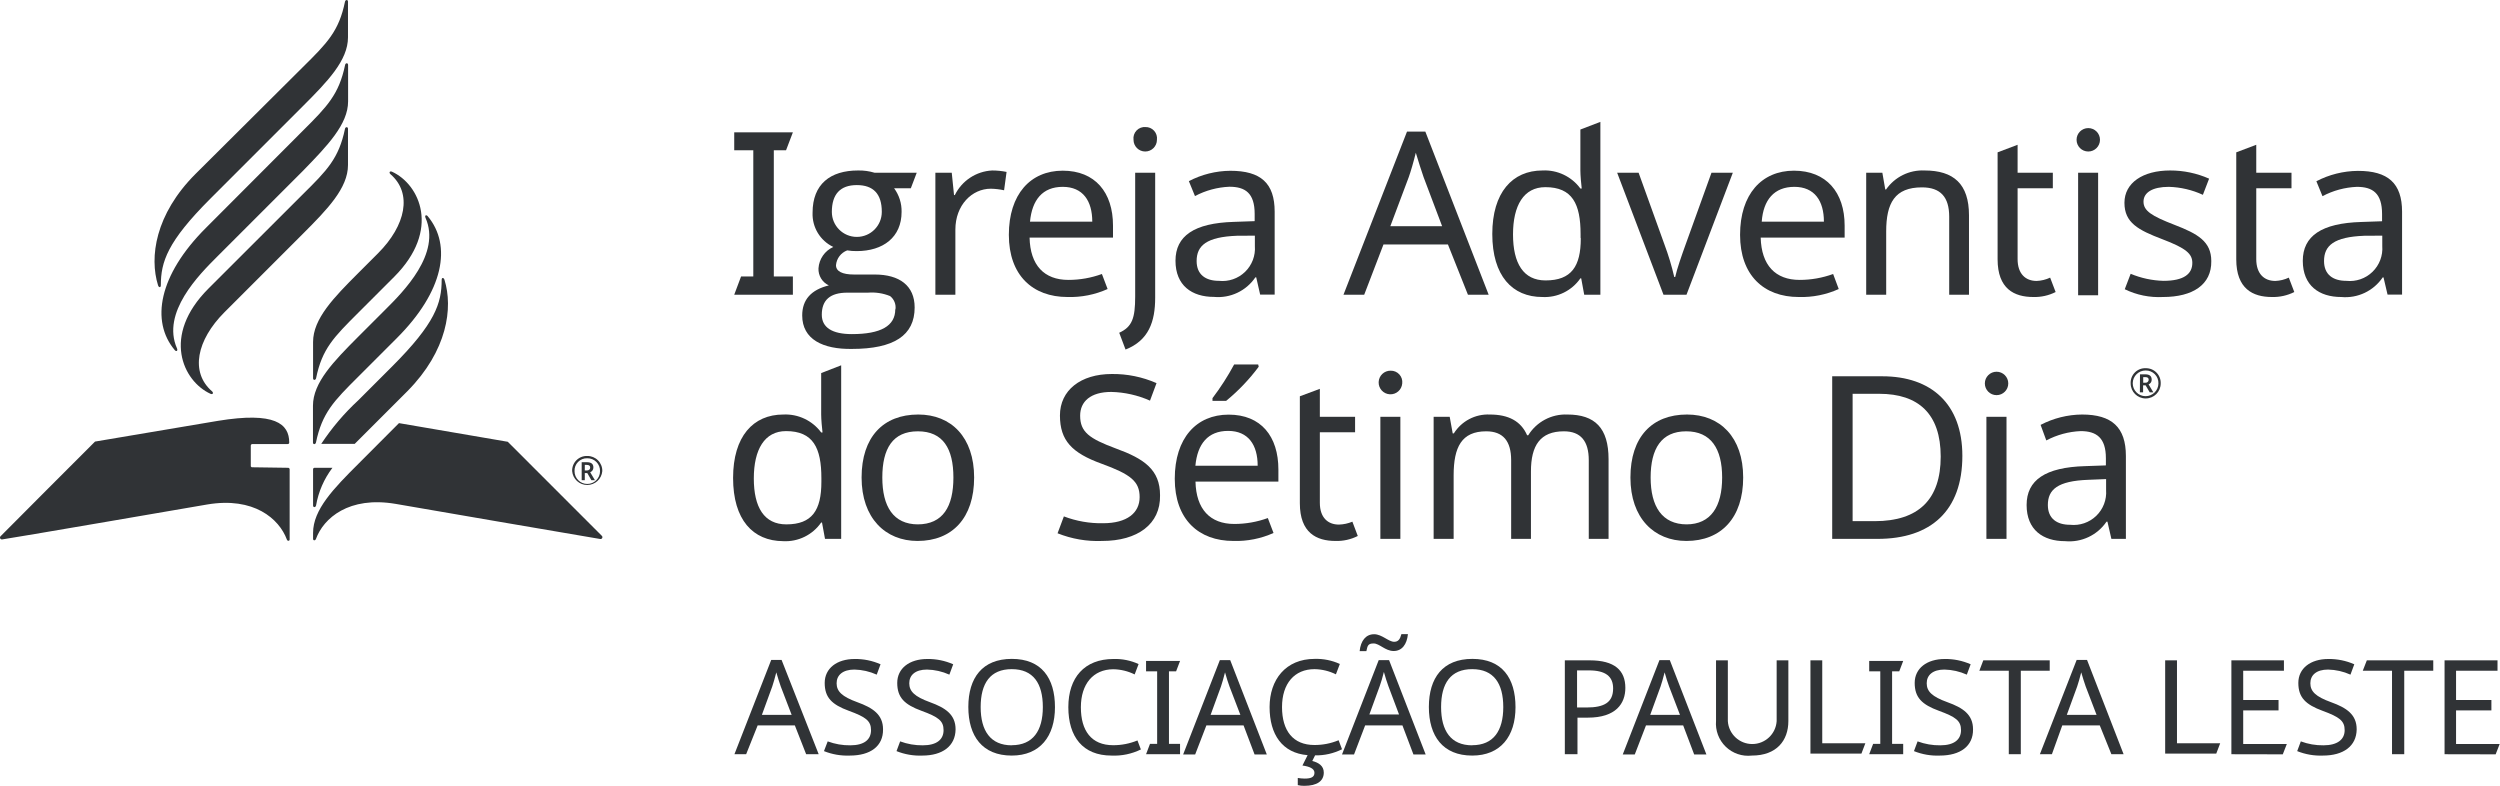
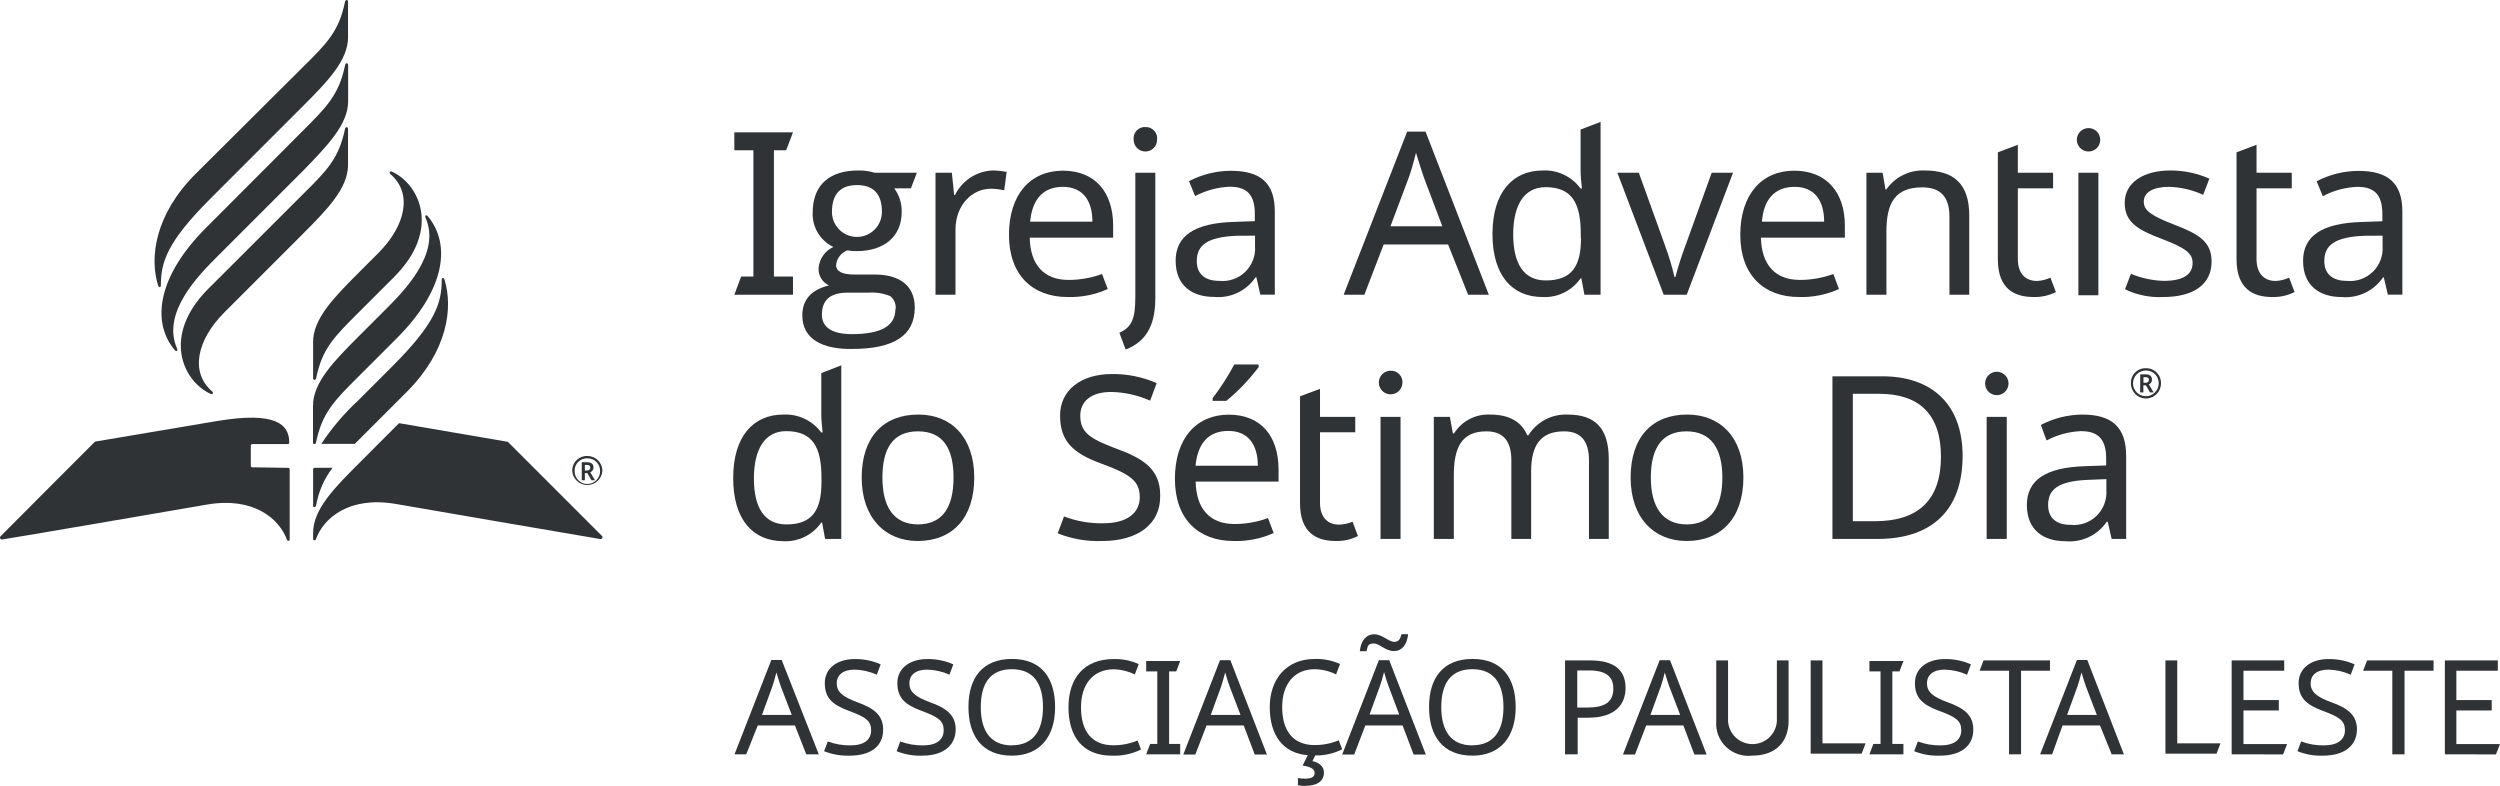
- <svg xmlns="http://www.w3.org/2000/svg" viewBox="0 0 241.24 75.83">
-   <defs>
-     <style>.cls-1{fill:#303336;}.cls-2{fill:#303336;}</style>
-   </defs>
-   <g id="PT">
-     <path class="cls-1" d="M70.85,28.44l.66-1.76h1.18V14.5H70.85V12.77h5.66l-.66,1.73H74.67V26.68h1.84v1.76Z" transform="translate(0 0)" />
-     <path class="cls-1" d="M77.41,30.44c0-1.52.86-2.48,2.57-2.9a1.73,1.73,0,0,1-1-1.65,2.44,2.44,0,0,1,1.43-2.06,3.51,3.51,0,0,1-2-3.31c0-2.75,1.71-4.07,4.39-4.07a5.16,5.16,0,0,1,1.6.22h4.06l-.57,1.5H86.28A3.71,3.71,0,0,1,87,20.45c0,2.44-1.78,3.78-4.33,3.78a5.2,5.2,0,0,1-.92-.07,1.68,1.68,0,0,0-1.08,1.43c0,.59.6.9,1.74.9h2c2.38,0,3.85,1.07,3.85,3.18,0,2.7-2,4-6.06,4C79.43,33.71,77.41,32.76,77.41,30.44Zm9-.59a1.39,1.39,0,0,0-.52-1.28,4.67,4.67,0,0,0-2.13-.33h-2c-1.65,0-2.46.71-2.46,2.13,0,1.23,1,1.87,2.9,1.87C85,32.24,86.39,31.45,86.39,29.85Zm-1.32-9.42c0-1.71-.81-2.57-2.41-2.57s-2.41.88-2.41,2.59a2.41,2.41,0,1,0,4.82,0Z" transform="translate(0 0)" />
-     <path class="cls-1" d="M97.13,16.59l-.24,1.77a6.78,6.78,0,0,0-1.28-.15c-1.82,0-3.42,1.58-3.42,3.95v6.28H90.26V16.67h1.58l.22,2.15h.08a4.25,4.25,0,0,1,3.6-2.37A7,7,0,0,1,97.13,16.59Z" transform="translate(0 0)" />
-     <path class="cls-1" d="M107.4,21.77v1.16H99.35c.06,2.66,1.4,4.08,3.75,4.08a9.47,9.47,0,0,0,3.23-.57l.55,1.45a8.8,8.8,0,0,1-3.87.77c-3.36,0-5.66-2.09-5.66-6s2.08-6.19,5.2-6.19S107.4,18.56,107.4,21.77Zm-8-.38h6c0-2-.9-3.36-2.85-3.36S99.59,19.29,99.39,21.39Z" transform="translate(0 0)" />
-     <path class="cls-1" d="M108,32.11c1.25-.57,1.54-1.41,1.54-3.49V16.67h1.93V28.73c0,2.3-.62,4.12-2.86,5Zm2.52-19.85a1.09,1.09,0,0,1,1.12,1.23,1.13,1.13,0,1,1-2.26,0A1.09,1.09,0,0,1,110.56,12.26Z" transform="translate(0 0)" />
-     <path class="cls-1" d="M123,20.43v8h-1.4l-.38-1.67h-.08a4.34,4.34,0,0,1-4,1.89c-2.13,0-3.71-1.1-3.71-3.49s1.8-3.64,5.64-3.75l2-.07v-.7c0-2-.9-2.62-2.44-2.62a7.79,7.79,0,0,0-3.32.9l-.59-1.44a8.79,8.79,0,0,1,4-1C121.67,16.48,123,17.68,123,20.43Zm-3.64,2.32c-2.94.11-3.89.95-3.89,2.44,0,1.32.88,1.91,2.15,1.91a3.14,3.14,0,0,0,3.47-3.36v-1Z" transform="translate(0 0)" />
-     <path class="cls-1" d="M139.72,23.59H133.5l-1.86,4.85h-2l6.13-15.74h1.77l6.11,15.74h-2Zm-2.35-6.5c-.13-.35-.59-1.8-.75-2.35-.22.9-.5,1.85-.68,2.35l-1.78,4.74h5Z" transform="translate(0 0)" />
-     <path class="cls-1" d="M144,22.58c0-4,1.93-6.13,4.85-6.13a4.27,4.27,0,0,1,3.65,1.74h.13c-.05-.38-.13-1.3-.13-1.74V12.5l1.93-.74V28.44h-1.56l-.29-1.58h-.08a4.19,4.19,0,0,1-3.67,1.8C145.93,28.66,144,26.62,144,22.58Zm8.52.37V22.6c0-2.92-.79-4.54-3.4-4.54-2.09,0-3.12,1.77-3.12,4.56s1,4.44,3.14,4.44C151.64,27.06,152.54,25.7,152.54,23Z" transform="translate(0 0)" />
-     <path class="cls-1" d="M156.05,16.67h2.07l2.5,6.94a24.94,24.94,0,0,1,.94,3.12h.09c.15-.73.66-2.18,1-3.12l2.5-6.94h2.06l-4.47,11.77h-2.22Z" transform="translate(0 0)" />
-     <path class="cls-1" d="M178,21.77v1.16H169.9c.07,2.66,1.41,4.08,3.76,4.08a9.47,9.47,0,0,0,3.23-.57l.54,1.45a8.72,8.72,0,0,1-3.86.77c-3.36,0-5.66-2.09-5.66-6s2.08-6.19,5.2-6.19S178,18.56,178,21.77Zm-8-.38h6c0-2-.9-3.36-2.85-3.36S170.15,19.29,170,21.39Z" transform="translate(0 0)" />
-     <path class="cls-1" d="M190,20.78v7.66h-1.91V20.91c0-1.89-.83-2.83-2.63-2.83-2.62,0-3.45,1.51-3.45,4.26v6.1h-1.93V16.67h1.56l.28,1.61H182a4.28,4.28,0,0,1,3.71-1.83C188.52,16.45,190,17.75,190,20.78Z" transform="translate(0 0)" />
-     <path class="cls-1" d="M197.83,26.79l.53,1.39a4.5,4.5,0,0,1-2.15.48c-1.85,0-3.45-.79-3.45-3.64V14.7l1.93-.73v2.7h3.4v1.5h-3.4V25c0,1.43.77,2.11,1.84,2.11A3.37,3.37,0,0,0,197.83,26.79Z" transform="translate(0 0)" />
-     <path class="cls-1" d="M202.64,13.49a1.13,1.13,0,1,1-2.26,0,1.13,1.13,0,1,1,2.26,0Zm-.18,15h-1.93V16.67h1.93Z" transform="translate(0 0)" />
-     <path class="cls-1" d="M208.72,28.66a7.51,7.51,0,0,1-3.69-.75l.57-1.49a8.83,8.83,0,0,0,3.16.68c2,0,2.79-.68,2.79-1.73,0-.88-.59-1.41-2.9-2.29S205,21.5,205,19.57s1.78-3.12,4.41-3.12a9.24,9.24,0,0,1,3.76.79l-.6,1.56a8.39,8.39,0,0,0-3.29-.77c-1.58,0-2.44.55-2.44,1.43s.77,1.38,3,2.24,3.54,1.6,3.54,3.49C213.42,27.47,211.59,28.66,208.72,28.66Z" transform="translate(0 0)" />
-     <path class="cls-1" d="M220.86,26.79l.53,1.39a4.54,4.54,0,0,1-2.16.48c-1.84,0-3.44-.79-3.44-3.64V14.7l1.93-.73v2.7h3.4v1.5h-3.4V25c0,1.43.77,2.11,1.84,2.11A3.37,3.37,0,0,0,220.86,26.79Z" transform="translate(0 0)" />
-     <path class="cls-1" d="M231.79,20.43v8h-1.4L230,26.77h-.08a4.35,4.35,0,0,1-4,1.89c-2.13,0-3.71-1.1-3.71-3.49s1.8-3.64,5.65-3.75l2-.07v-.7c0-2-.9-2.62-2.43-2.62a7.79,7.79,0,0,0-3.32.9l-.59-1.44a8.79,8.79,0,0,1,4-1C230.43,16.48,231.79,17.68,231.79,20.43Zm-3.64,2.32c-2.94.11-3.89.95-3.89,2.44,0,1.32.88,1.91,2.15,1.91a3.14,3.14,0,0,0,3.47-3.36v-1Z" transform="translate(0 0)" />
-     <path class="cls-1" d="M70.74,46.12c0-4,1.93-6.12,4.85-6.12a4.29,4.29,0,0,1,3.65,1.73h.13c-.05-.37-.13-1.29-.13-1.73v-4l1.93-.75V52H79.61l-.29-1.58h-.08a4.19,4.19,0,0,1-3.67,1.8C72.65,52.2,70.74,50.16,70.74,46.12Zm8.52.38v-.36c0-2.92-.79-4.54-3.41-4.54-2.08,0-3.11,1.78-3.11,4.57s1,4.43,3.14,4.43C78.36,50.6,79.26,49.24,79.26,46.5Z" transform="translate(0 0)" />
-     <path class="cls-1" d="M88.54,52.2c-3.11,0-5.4-2.21-5.4-6.12S85.23,40,88.61,40C91.79,40,94,42.19,94,46.08S91.9,52.2,88.54,52.2Zm0-1.6C91,50.6,92,48.87,92,46.08S91,41.62,88.57,41.62s-3.43,1.67-3.43,4.46S86.2,50.6,88.59,50.6Z" transform="translate(0 0)" />
-     <path class="cls-1" d="M106.35,52.2a10.45,10.45,0,0,1-4.3-.74l.61-1.63a10.08,10.08,0,0,0,3.78.66c2.32,0,3.53-1,3.53-2.52s-.86-2.2-3.69-3.23-4-2.22-4-4.65,2-4,5-4a10.43,10.43,0,0,1,4.32.88l-.63,1.69a9.73,9.73,0,0,0-3.74-.84c-2,0-3,.93-3,2.29,0,1.58.88,2.21,3.43,3.16,2.76,1,4.28,2.06,4.28,4.52C112,50.58,109.77,52.2,106.35,52.2Z" transform="translate(0 0)" />
-     <path class="cls-1" d="M123.36,45.31v1.16h-8c.06,2.66,1.4,4.09,3.75,4.09a9.47,9.47,0,0,0,3.23-.57l.55,1.44a8.8,8.8,0,0,1-3.87.77c-3.36,0-5.66-2.08-5.66-6s2.08-6.19,5.2-6.19S123.36,42.1,123.36,45.31Zm-8-.37h6c0-2-.9-3.36-2.85-3.36S115.55,42.83,115.35,44.94Zm6.1-9.55a18.74,18.74,0,0,1-3.14,3.29H117v-.26a24.76,24.76,0,0,0,2.09-3.25h2.32Z" transform="translate(0 0)" />
-     <path class="cls-1" d="M130.5,50.34l.52,1.38a4.46,4.46,0,0,1-2.15.48c-1.84,0-3.44-.79-3.44-3.64V38.24l1.93-.72v2.7h3.4v1.49h-3.4v6.81c0,1.42.77,2.1,1.84,2.1A3.63,3.63,0,0,0,130.5,50.34Z" transform="translate(0 0)" />
-     <path class="cls-1" d="M135.31,37a1.14,1.14,0,1,1-1.12-1.23A1.1,1.1,0,0,1,135.31,37ZM135.13,52H133.2V40.22h1.93Z" transform="translate(0 0)" />
-     <path class="cls-1" d="M155.22,44.32V52h-1.91V44.41c0-1.84-.77-2.79-2.4-2.79-2.28,0-3.18,1.36-3.18,3.87V52h-1.91V44.41c0-1.84-.77-2.79-2.41-2.79-2.37,0-3.14,1.52-3.14,4.26V52h-1.93V40.22h1.55l.29,1.6h.11A3.89,3.89,0,0,1,143.76,40c1.8,0,3,.63,3.6,2h.11a4.23,4.23,0,0,1,3.77-2C153.9,40,155.22,41.29,155.22,44.32Z" transform="translate(0 0)" />
-     <path class="cls-1" d="M162.73,52.2c-3.12,0-5.4-2.21-5.4-6.12S159.41,40,162.79,40c3.19,0,5.42,2.19,5.42,6.08S166.08,52.2,162.73,52.2Zm0-1.6c2.37,0,3.45-1.73,3.45-4.52s-1.08-4.46-3.47-4.46-3.43,1.67-3.43,4.46S160.38,50.6,162.77,50.6Z" transform="translate(0 0)" />
-     <path class="cls-1" d="M181.17,52H176.8V36.31h4.83c4.72,0,7.73,2.66,7.73,7.68C189.36,49.28,186.33,52,181.17,52Zm.17-14h-2.57V50.29h2.13c4.24,0,6.37-2.1,6.37-6.23S185.12,38,181.34,38Z" transform="translate(0 0)" />
-     <path class="cls-1" d="M193.79,37a1.13,1.13,0,1,1-2.26,0,1.13,1.13,0,1,1,2.26,0ZM193.62,52h-1.94V40.22h1.94Z" transform="translate(0 0)" />
-     <path class="cls-1" d="M205.14,44v8h-1.4l-.38-1.66h-.09a4.34,4.34,0,0,1-4,1.88c-2.13,0-3.71-1.09-3.71-3.49s1.8-3.64,5.65-3.75l2-.07v-.7c0-1.95-.9-2.61-2.43-2.61a7.79,7.79,0,0,0-3.32.9L196.91,41a8.79,8.79,0,0,1,4-1C203.78,40,205.14,41.23,205.14,44ZM201.5,46.3c-2.95.11-3.89.94-3.89,2.43,0,1.32.88,1.91,2.15,1.91a3.14,3.14,0,0,0,3.47-3.35V46.23Z" transform="translate(0 0)" />
-     <path class="cls-1" d="M205.6,37a1.4,1.4,0,0,1,1.45-1.47A1.42,1.42,0,0,1,208.5,37a1.45,1.45,0,0,1-2.9,0Zm2.68,0a1.21,1.21,0,0,0-1.23-1.25A1.24,1.24,0,1,0,208.28,37Zm-1.78-.88H207c.44,0,.63.18.63.53a.47.47,0,0,1-.3.44l.46.77h-.35l-.4-.68h-.24v.68h-.31Zm.51.81a.29.29,0,0,0,.33-.28c0-.18-.11-.26-.33-.26h-.2v.54Z" transform="translate(0 0)" />
-     <path class="cls-1" d="M34.57,30.18c-2.35,2.35-3.49,3.47-4.07,6.32-.05.21-.29.21-.29,0V33c0-2.24,2-4.29,4.37-6.66l1.91-1.91c2.67-2.68,3.32-5.78,1.19-7.62-.17-.15-.08-.34.15-.24,2.65,1.21,4.74,5.61.2,10.15Zm-4.37,9v3.52c0,.21.24.21.29,0,.59-2.85,1.72-4,4.07-6.34l3.72-3.72c4.55-4.54,5.34-8.95,3-11.77-.16-.19-.32-.08-.22.15,1.53,3.46-2.14,7.13-3.89,8.87l-2.63,2.63C32.2,34.87,30.2,36.92,30.2,39.15ZM20.11,27.85c-4.55,4.55-2.45,8.94.2,10.15.23.1.32-.09.15-.24-2.13-1.84-1.48-4.94,1.19-7.62l7.56-7.56c2.37-2.37,4.37-4.42,4.37-6.66V12.43c0-.21-.25-.21-.29,0-.59,2.85-1.72,4-4.07,6.32ZM33.59,9.78V6.27c0-.22-.25-.22-.29,0-.59,2.84-1.72,4-4.07,6.34L19.86,22c-4.55,4.55-5.34,9-3,11.78.16.19.32.07.22-.16-1.53-3.46,2.14-7.12,3.89-8.87l8.28-8.28C31.59,14.06,33.59,12,33.59,9.78Zm-14.72,7c-3.91,3.91-4.46,8.05-3.62,10.75.07.23.27.25.27,0,0-2.26.63-4.21,4.77-8.35l8.92-8.92c2.38-2.38,4.37-4.42,4.37-6.66V.16c0-.21-.24-.21-.29,0-.58,2.85-1.72,4-4.07,6.32Zm5.47,28.31A.14.14,0,0,1,24.2,45V43a.15.15,0,0,1,.14-.15h3.43a.14.14,0,0,0,.14-.14c0-1.82-1.38-3-6.88-2.1l-11.86,2s-9,9-9.11,9.13a.18.18,0,0,0,.16.31C.38,52.06,20,48.68,20,48.68c4.49-.76,6.94,1.38,7.68,3.38.06.18.27.15.27,0V45.29a.15.15,0,0,0-.14-.15ZM38.5,40.83l-3.92,3.93c-2.38,2.37-4.37,4.42-4.37,6.66V52c0,.17.21.2.28,0,.73-2,3.18-4.14,7.67-3.38,0,0,19.58,3.38,19.75,3.39a.18.18,0,0,0,.16-.31L49,42.63ZM42.89,27c-.07-.23-.27-.24-.27,0,0,2.26-.63,4.21-4.77,8.35l-3.27,3.27A23,23,0,0,0,31,42.83h3.23l.38-.38,4.7-4.7C43.18,33.84,43.73,29.7,42.89,27ZM30.21,48.77c0,.22.24.22.29,0a8.35,8.35,0,0,1,1.58-3.63H30.35a.14.14,0,0,0-.14.14Z" transform="translate(0 0)" />
-     <path class="cls-1" d="M55.21,45.47A1.41,1.41,0,0,1,56.67,44a1.43,1.43,0,0,1,1.45,1.46,1.46,1.46,0,0,1-2.91,0Zm2.69,0a1.21,1.21,0,0,0-1.23-1.25,1.19,1.19,0,0,0-1.23,1.25,1.23,1.23,0,1,0,2.46,0Zm-1.77-.87h.5c.43,0,.63.17.63.51a.48.48,0,0,1-.31.46l.46.77h-.34l-.4-.69h-.24v.69h-.3Zm.49.8c.21,0,.33-.11.33-.28s-.1-.26-.33-.26h-.19v.54Z" transform="translate(0 0)" />
-   </g>
-   <g id="Layer_3" data-name="Layer 3">
-     <path class="cls-2" d="M76.7,70H73.11L72,72.78H70.87l3.55-9.1h1L79,72.78H77.79Zm-1.36-3.76c-.07-.21-.34-1-.43-1.36-.13.52-.29,1.07-.39,1.36l-1,2.74h2.87Z" transform="translate(0 0)" />
-     <path class="cls-2" d="M82,72.91a6.06,6.06,0,0,1-2.49-.43l.36-.94a6,6,0,0,0,2.18.38c1.35,0,2-.56,2-1.46s-.5-1.27-2.14-1.87-2.33-1.28-2.33-2.69,1.18-2.31,2.89-2.31a6,6,0,0,1,2.5.51l-.37,1a5.52,5.52,0,0,0-2.15-.49c-1.13,0-1.72.54-1.72,1.32s.51,1.29,2,1.83,2.48,1.19,2.48,2.62C85.23,72,84,72.91,82,72.91Z" transform="translate(0 0)" />
-     <path class="cls-2" d="M89,72.91a6,6,0,0,1-2.49-.43l.35-.94a6.07,6.07,0,0,0,2.19.38c1.34,0,2-.56,2-1.46s-.49-1.27-2.13-1.87-2.34-1.28-2.34-2.69,1.18-2.31,2.9-2.31a6,6,0,0,1,2.5.51l-.37,1a5.52,5.52,0,0,0-2.16-.49c-1.13,0-1.71.54-1.71,1.32s.51,1.29,2,1.83,2.47,1.19,2.47,2.62C92.19,72,90.94,72.91,89,72.91Z" transform="translate(0 0)" />
-     <path class="cls-2" d="M97.63,72.91c-2.84,0-4.19-1.88-4.19-4.69s1.35-4.64,4.2-4.64,4.16,1.84,4.16,4.66S100.35,72.91,97.63,72.91Zm0-1c2.05,0,3-1.4,3-3.68s-.92-3.66-3-3.66-3,1.37-3,3.66S95.58,71.92,97.63,71.92Z" transform="translate(0 0)" />
-     <path class="cls-2" d="M104.3,68.25c0,2.25,1,3.66,3.12,3.66a6.1,6.1,0,0,0,2.34-.46l.33.87a5.84,5.84,0,0,1-2.83.59c-2.78,0-4.17-1.82-4.17-4.67s1.55-4.65,4.36-4.65a5.39,5.39,0,0,1,2.42.49l-.38,1a4.81,4.81,0,0,0-2.06-.5C105.49,64.59,104.3,66,104.3,68.25Z" transform="translate(0 0)" />
-     <path class="cls-2" d="M110.59,72.78l.38-1h.69v-7h-1.07v-1h3.28l-.38,1h-.69v7h1.07v1Z" transform="translate(0 0)" />
-     <path class="cls-2" d="M120,70h-3.59l-1.08,2.8h-1.16l3.54-9.1h1l3.53,9.1h-1.18Zm-1.36-3.76c-.08-.21-.34-1-.43-1.36-.13.52-.29,1.07-.39,1.36l-1,2.74h2.87Z" transform="translate(0 0)" />
-     <path class="cls-2" d="M127.74,74.55c0,.81-.64,1.28-1.88,1.28a2.49,2.49,0,0,1-.63-.07v-.69a4,4,0,0,0,.67.06c.61,0,.94-.14.94-.56s-.51-.61-1.16-.7l.5-1c-2.45-.2-3.67-2-3.67-4.64s1.55-4.65,4.35-4.65a5.44,5.44,0,0,1,2.43.49l-.38,1a4.85,4.85,0,0,0-2.06-.5c-1.94,0-3.14,1.39-3.14,3.66s1.05,3.66,3.13,3.66a6,6,0,0,0,2.33-.46l.33.87a5.56,5.56,0,0,1-2.6.59l-.27.54C127.24,73.59,127.74,73.9,127.74,74.55Z" transform="translate(0 0)" />
-     <path class="cls-2" d="M135.33,70h-3.6l-1.07,2.8H129.5l3.54-9.1h1l3.53,9.1h-1.18ZM132.6,61.2c.75,0,1.39.73,1.93.73.39,0,.57-.24.7-.74h.63c-.1,1-.58,1.63-1.38,1.63s-1.37-.73-1.93-.73-.59.24-.7.74h-.65C131.3,61.83,131.8,61.2,132.6,61.2Zm1.37,5c-.08-.21-.34-1-.43-1.36-.13.52-.29,1.07-.4,1.36l-1,2.74H135Z" transform="translate(0 0)" />
-     <path class="cls-2" d="M142.06,72.91c-2.83,0-4.18-1.88-4.18-4.69s1.35-4.64,4.2-4.64,4.16,1.84,4.16,4.66S144.79,72.91,142.06,72.91Zm0-1c2.06,0,3-1.4,3-3.68s-.92-3.66-3-3.66-3,1.37-3,3.66S140,71.92,142.06,71.92Z" transform="translate(0 0)" />
-     <path class="cls-2" d="M156.84,66.38c0,1.5-.9,2.87-3.62,2.87h-1v3.53H151V63.72h2.4C155.81,63.72,156.84,64.69,156.84,66.38Zm-4.66-1.69v3.58h.91c1.73,0,2.57-.5,2.57-1.84,0-1.16-.73-1.74-2.33-1.74Z" transform="translate(0 0)" />
-     <path class="cls-2" d="M162.42,70h-3.59l-1.08,2.8h-1.16l3.54-9.1h1l3.53,9.1h-1.18Zm-1.36-3.76c-.08-.21-.34-1-.43-1.36-.13.52-.29,1.07-.39,1.36l-1,2.74h2.87Z" transform="translate(0 0)" />
-     <path class="cls-2" d="M172.57,69.58c0,1.88-1.13,3.33-3.53,3.33a3.11,3.11,0,0,1-3.45-3.35V63.72h1.14v5.87a2.36,2.36,0,0,0,4.71,0V63.72h1.13Z" transform="translate(0 0)" />
-     <path class="cls-2" d="M174.7,63.72h1.14v8H180l-.38,1H174.7Z" transform="translate(0 0)" />
-     <path class="cls-2" d="M180.37,72.78l.38-1h.69v-7h-1.07v-1h3.28l-.38,1h-.69v7h1.07v1Z" transform="translate(0 0)" />
-     <path class="cls-2" d="M187.18,72.91a6,6,0,0,1-2.49-.43l.35-.94a6.07,6.07,0,0,0,2.19.38c1.34,0,2-.56,2-1.46s-.49-1.27-2.13-1.87-2.34-1.28-2.34-2.69,1.18-2.31,2.9-2.31a6,6,0,0,1,2.5.51l-.37,1a5.57,5.57,0,0,0-2.16-.49c-1.13,0-1.71.54-1.71,1.32s.5,1.29,2,1.83,2.47,1.19,2.47,2.62C190.41,72,189.16,72.91,187.18,72.91Z" transform="translate(0 0)" />
-     <path class="cls-2" d="M193.84,72.78V64.72H191l.38-1h6.41v1H195v8.06Z" transform="translate(0 0)" />
-     <path class="cls-2" d="M202.62,70H199L198,72.78h-1.16l3.55-9.1h1l3.53,9.1h-1.18Zm-1.36-3.76c-.07-.21-.34-1-.43-1.36-.13.52-.29,1.07-.39,1.36l-1,2.74h2.87Z" transform="translate(0 0)" />
-     <path class="cls-2" d="M208.93,63.72h1.14v8h4.17l-.38,1h-4.93Z" transform="translate(0 0)" />
-     <path class="cls-2" d="M215.32,72.78V63.72h5.07v1h-3.93v2.83h3.41v1h-3.41v3.24h4.21l-.39,1Z" transform="translate(0 0)" />
-     <path class="cls-2" d="M224.15,72.91a6,6,0,0,1-2.48-.43l.35-.94a6,6,0,0,0,2.18.38c1.35,0,2.05-.56,2.05-1.46s-.5-1.27-2.13-1.87-2.34-1.28-2.34-2.69,1.18-2.31,2.89-2.31a6.06,6.06,0,0,1,2.51.51l-.37,1a5.57,5.57,0,0,0-2.16-.49c-1.13,0-1.71.54-1.71,1.32s.5,1.29,2,1.83,2.47,1.19,2.47,2.62C227.39,72,226.13,72.91,224.15,72.91Z" transform="translate(0 0)" />
-     <path class="cls-2" d="M230.82,72.78V64.72H228l.39-1h6.41v1H232v8.06Z" transform="translate(0 0)" />
-     <path class="cls-2" d="M235.89,72.78V63.72H241v1H237v2.83h3.41v1H237v3.24h4.21l-.39,1Z" transform="translate(0 0)" />
+ <svg xmlns="http://www.w3.org/2000/svg" width="241.21" height="75.828" viewBox="0 0 241.21 75.828">
+   <g id="Grupo_31" data-name="Grupo 31" transform="translate(0 -0.002)">
+     <g id="PT">
+       <path id="Caminho_1582" data-name="Caminho 1582" d="M70.85,28.44l.66-1.76h1.18V14.5H70.85V12.77h5.66l-.66,1.73H74.67V26.68h1.84v1.76Z" fill="#303336" />
+       <path id="Caminho_1583" data-name="Caminho 1583" d="M77.41,30.44c0-1.52.86-2.48,2.57-2.9a1.73,1.73,0,0,1-1-1.65,2.44,2.44,0,0,1,1.43-2.06,3.51,3.51,0,0,1-2-3.31c0-2.75,1.71-4.07,4.39-4.07a5.16,5.16,0,0,1,1.6.22h4.06l-.57,1.5H86.28A3.71,3.71,0,0,1,87,20.45c0,2.44-1.78,3.78-4.33,3.78a5.2,5.2,0,0,1-.92-.07,1.68,1.68,0,0,0-1.08,1.43c0,.59.6.9,1.74.9h2c2.38,0,3.85,1.07,3.85,3.18,0,2.7-2,4-6.06,4C79.43,33.71,77.41,32.76,77.41,30.44Zm9-.59a1.39,1.39,0,0,0-.52-1.28,4.67,4.67,0,0,0-2.13-.33h-2c-1.65,0-2.46.71-2.46,2.13,0,1.23,1,1.87,2.9,1.87,2.8,0,4.19-.79,4.19-2.39Zm-1.32-9.42c0-1.71-.81-2.57-2.41-2.57s-2.41.88-2.41,2.59a2.41,2.41,0,1,0,4.82,0Z" fill="#303336" />
+       <path id="Caminho_1584" data-name="Caminho 1584" d="M97.13,16.59l-.24,1.77a6.78,6.78,0,0,0-1.28-.15c-1.82,0-3.42,1.58-3.42,3.95v6.28H90.26V16.67h1.58l.22,2.15h.08a4.25,4.25,0,0,1,3.6-2.37,7,7,0,0,1,1.39.14Z" fill="#303336" />
+       <path id="Caminho_1585" data-name="Caminho 1585" d="M107.4,21.77v1.16H99.35c.06,2.66,1.4,4.08,3.75,4.08a9.47,9.47,0,0,0,3.23-.57l.55,1.45a8.8,8.8,0,0,1-3.87.77c-3.36,0-5.66-2.09-5.66-6s2.08-6.19,5.2-6.19S107.4,18.56,107.4,21.77Zm-8-.38h6c0-2-.9-3.36-2.85-3.36s-2.96,1.26-3.16,3.36Z" fill="#303336" />
+       <path id="Caminho_1586" data-name="Caminho 1586" d="M108,32.11c1.25-.57,1.54-1.41,1.54-3.49V16.67h1.93V28.73c0,2.3-.62,4.12-2.86,5Zm2.52-19.85a1.09,1.09,0,0,1,1.12,1.23,1.13,1.13,0,1,1-2.26,0,1.09,1.09,0,0,1,1.18-1.23Z" fill="#303336" />
+       <path id="Caminho_1587" data-name="Caminho 1587" d="M123,20.43v8h-1.4l-.38-1.67h-.08a4.34,4.34,0,0,1-4,1.89c-2.13,0-3.71-1.1-3.71-3.49s1.8-3.64,5.64-3.75l2-.07v-.7c0-2-.9-2.62-2.44-2.62a7.79,7.79,0,0,0-3.32.9l-.59-1.44a8.79,8.79,0,0,1,4-1C121.67,16.48,123,17.68,123,20.43Zm-3.64,2.32c-2.94.11-3.89.95-3.89,2.44,0,1.32.88,1.91,2.15,1.91a3.14,3.14,0,0,0,3.47-3.36v-1Z" fill="#303336" />
+       <path id="Caminho_1588" data-name="Caminho 1588" d="M139.72,23.59H133.5l-1.86,4.85h-2l6.13-15.74h1.77l6.11,15.74h-2Zm-2.35-6.5c-.13-.35-.59-1.8-.75-2.35-.22.9-.5,1.85-.68,2.35l-1.78,4.74h5Z" fill="#303336" />
+       <path id="Caminho_1589" data-name="Caminho 1589" d="M144,22.58c0-4,1.93-6.13,4.85-6.13a4.27,4.27,0,0,1,3.65,1.74h.13c-.05-.38-.13-1.3-.13-1.74V12.5l1.93-.74V28.44h-1.56l-.29-1.58h-.08a4.19,4.19,0,0,1-3.67,1.8C145.93,28.66,144,26.62,144,22.58Zm8.52.37V22.6c0-2.92-.79-4.54-3.4-4.54-2.09,0-3.12,1.77-3.12,4.56s1,4.44,3.14,4.44c2.5,0,3.4-1.36,3.4-4.06Z" fill="#303336" />
+       <path id="Caminho_1590" data-name="Caminho 1590" d="M156.05,16.67h2.07l2.5,6.94a24.936,24.936,0,0,1,.94,3.12h.09a30.539,30.539,0,0,1,1-3.12l2.5-6.94h2.06l-4.47,11.77h-2.22Z" fill="#303336" />
+       <path id="Caminho_1591" data-name="Caminho 1591" d="M178,21.77v1.16h-8.1c.07,2.66,1.41,4.08,3.76,4.08a9.47,9.47,0,0,0,3.23-.57l.54,1.45a8.72,8.72,0,0,1-3.86.77c-3.36,0-5.66-2.09-5.66-6s2.08-6.19,5.2-6.19S178,18.56,178,21.77Zm-8-.38h6c0-2-.9-3.36-2.85-3.36s-3,1.26-3.15,3.36Z" fill="#303336" />
+       <path id="Caminho_1592" data-name="Caminho 1592" d="M190,20.78v7.66h-1.91V20.91c0-1.89-.83-2.83-2.63-2.83-2.62,0-3.45,1.51-3.45,4.26v6.1h-1.93V16.67h1.56l.28,1.61H182a4.28,4.28,0,0,1,3.71-1.83C188.52,16.45,190,17.75,190,20.78Z" fill="#303336" />
+       <path id="Caminho_1593" data-name="Caminho 1593" d="M197.83,26.79l.53,1.39a4.5,4.5,0,0,1-2.15.48c-1.85,0-3.45-.79-3.45-3.64V14.7l1.93-.73v2.7h3.4v1.5h-3.4V25c0,1.43.77,2.11,1.84,2.11A3.37,3.37,0,0,0,197.83,26.79Z" fill="#303336" />
+       <path id="Caminho_1594" data-name="Caminho 1594" d="M202.64,13.49a1.13,1.13,0,1,1-1.13-1.13,1.13,1.13,0,0,1,1.13,1.13Zm-.18,15h-1.93V16.67h1.93Z" fill="#303336" />
+       <path id="Caminho_1595" data-name="Caminho 1595" d="M208.72,28.66a7.51,7.51,0,0,1-3.69-.75l.57-1.49a8.83,8.83,0,0,0,3.16.68c2,0,2.79-.68,2.79-1.73,0-.88-.59-1.41-2.9-2.29S205,21.5,205,19.57s1.78-3.12,4.41-3.12a9.24,9.24,0,0,1,3.76.79l-.6,1.56a8.39,8.39,0,0,0-3.29-.77c-1.58,0-2.44.55-2.44,1.43s.77,1.38,3,2.24,3.54,1.6,3.54,3.49C213.42,27.47,211.59,28.66,208.72,28.66Z" fill="#303336" />
+       <path id="Caminho_1596" data-name="Caminho 1596" d="M220.86,26.79l.53,1.39a4.54,4.54,0,0,1-2.16.48c-1.84,0-3.44-.79-3.44-3.64V14.7l1.93-.73v2.7h3.4v1.5h-3.4V25c0,1.43.77,2.11,1.84,2.11a3.37,3.37,0,0,0,1.3-.32Z" fill="#303336" />
+       <path id="Caminho_1597" data-name="Caminho 1597" d="M231.79,20.43v8h-1.4L230,26.77h-.08a4.35,4.35,0,0,1-4,1.89c-2.13,0-3.71-1.1-3.71-3.49s1.8-3.64,5.65-3.75l2-.07v-.7c0-2-.9-2.62-2.43-2.62a7.79,7.79,0,0,0-3.32.9l-.59-1.44a8.79,8.79,0,0,1,4-1C230.43,16.48,231.79,17.68,231.79,20.43Zm-3.64,2.32c-2.94.11-3.89.95-3.89,2.44,0,1.32.88,1.91,2.15,1.91a3.14,3.14,0,0,0,3.47-3.36v-1Z" fill="#303336" />
+       <path id="Caminho_1598" data-name="Caminho 1598" d="M70.74,46.12c0-4,1.93-6.12,4.85-6.12a4.29,4.29,0,0,1,3.65,1.73h.13c-.05-.37-.13-1.29-.13-1.73V36l1.93-.75V52H79.61l-.29-1.58h-.08a4.19,4.19,0,0,1-3.67,1.8C72.65,52.2,70.74,50.16,70.74,46.12Zm8.52.38v-.36c0-2.92-.79-4.54-3.41-4.54-2.08,0-3.11,1.78-3.11,4.57s1,4.43,3.14,4.43c2.48,0,3.38-1.36,3.38-4.1Z" fill="#303336" />
+       <path id="Caminho_1599" data-name="Caminho 1599" d="M88.54,52.2c-3.11,0-5.4-2.21-5.4-6.12S85.23,40,88.61,40C91.79,40,94,42.19,94,46.08S91.9,52.2,88.54,52.2Zm0-1.6C91,50.6,92,48.87,92,46.08s-1-4.46-3.43-4.46-3.43,1.67-3.43,4.46,1.06,4.52,3.45,4.52Z" fill="#303336" />
+       <path id="Caminho_1600" data-name="Caminho 1600" d="M106.35,52.2a10.45,10.45,0,0,1-4.3-.74l.61-1.63a10.08,10.08,0,0,0,3.78.66c2.32,0,3.53-1,3.53-2.52s-.86-2.2-3.69-3.23-4-2.22-4-4.65,2-4,5-4a10.43,10.43,0,0,1,4.32.88l-.63,1.69a9.73,9.73,0,0,0-3.74-.84c-2,0-3,.93-3,2.29,0,1.58.88,2.21,3.43,3.16,2.76,1,4.28,2.06,4.28,4.52C112,50.58,109.77,52.2,106.35,52.2Z" fill="#303336" />
+       <path id="Caminho_1601" data-name="Caminho 1601" d="M123.36,45.31v1.16h-8c.06,2.66,1.4,4.09,3.75,4.09a9.47,9.47,0,0,0,3.23-.57l.55,1.44a8.8,8.8,0,0,1-3.87.77c-3.36,0-5.66-2.08-5.66-6s2.08-6.19,5.2-6.19S123.36,42.1,123.36,45.31Zm-8-.37h6c0-2-.9-3.36-2.85-3.36s-2.96,1.25-3.16,3.36Zm6.1-9.55a18.74,18.74,0,0,1-3.14,3.29H117v-.26a24.759,24.759,0,0,0,2.09-3.25h2.32Z" fill="#303336" />
+       <path id="Caminho_1602" data-name="Caminho 1602" d="M130.5,50.34l.52,1.38a4.46,4.46,0,0,1-2.15.48c-1.84,0-3.44-.79-3.44-3.64V38.24l1.93-.72v2.7h3.4v1.49h-3.4v6.81c0,1.42.77,2.1,1.84,2.1A3.63,3.63,0,0,0,130.5,50.34Z" fill="#303336" />
+       <path id="Caminho_1603" data-name="Caminho 1603" d="M135.31,37a1.14,1.14,0,1,1-1.12-1.23A1.1,1.1,0,0,1,135.31,37Zm-.18,15H133.2V40.22h1.93Z" fill="#303336" />
+       <path id="Caminho_1604" data-name="Caminho 1604" d="M155.22,44.32V52h-1.91V44.41c0-1.84-.77-2.79-2.4-2.79-2.28,0-3.18,1.36-3.18,3.87V52h-1.91V44.41c0-1.84-.77-2.79-2.41-2.79-2.37,0-3.14,1.52-3.14,4.26V52h-1.93V40.22h1.55l.29,1.6h.11A3.89,3.89,0,0,1,143.76,40c1.8,0,3,.63,3.6,2h.11a4.23,4.23,0,0,1,3.77-2C153.9,40,155.22,41.29,155.22,44.32Z" fill="#303336" />
+       <path id="Caminho_1605" data-name="Caminho 1605" d="M162.73,52.2c-3.12,0-5.4-2.21-5.4-6.12S159.41,40,162.79,40c3.19,0,5.42,2.19,5.42,6.08S166.08,52.2,162.73,52.2Zm0-1.6c2.37,0,3.45-1.73,3.45-4.52s-1.08-4.46-3.47-4.46-3.43,1.67-3.43,4.46,1.1,4.52,3.49,4.52Z" fill="#303336" />
+       <path id="Caminho_1606" data-name="Caminho 1606" d="M181.17,52H176.8V36.31h4.83c4.72,0,7.73,2.66,7.73,7.68C189.36,49.28,186.33,52,181.17,52Zm.17-14h-2.57V50.29h2.13c4.24,0,6.37-2.1,6.37-6.23S185.12,38,181.34,38Z" fill="#303336" />
+       <path id="Caminho_1607" data-name="Caminho 1607" d="M193.79,37a1.13,1.13,0,1,1-1.13-1.13A1.13,1.13,0,0,1,193.79,37Zm-.17,15h-1.94V40.22h1.94Z" fill="#303336" />
+       <path id="Caminho_1608" data-name="Caminho 1608" d="M205.14,44v8h-1.4l-.38-1.66h-.09a4.34,4.34,0,0,1-4,1.88c-2.13,0-3.71-1.09-3.71-3.49s1.8-3.64,5.65-3.75l2-.07v-.7c0-1.95-.9-2.61-2.43-2.61a7.79,7.79,0,0,0-3.32.9l-.55-1.5a8.79,8.79,0,0,1,4-1C203.78,40,205.14,41.23,205.14,44Zm-3.64,2.3c-2.95.11-3.89.94-3.89,2.43,0,1.32.88,1.91,2.15,1.91a3.14,3.14,0,0,0,3.47-3.35V46.23Z" fill="#303336" />
+       <path id="Caminho_1609" data-name="Caminho 1609" d="M205.6,37a1.4,1.4,0,0,1,1.45-1.47A1.42,1.42,0,0,1,208.5,37a1.45,1.45,0,0,1-2.9,0Zm2.68,0a1.21,1.21,0,0,0-1.23-1.25A1.24,1.24,0,1,0,208.28,37Zm-1.78-.88h.5c.44,0,.63.18.63.53a.47.47,0,0,1-.3.44l.46.77h-.35l-.4-.68h-.24v.68h-.31Zm.51.81a.29.29,0,0,0,.33-.28c0-.18-.11-.26-.33-.26h-.2v.54Z" fill="#303336" />
+       <path id="Caminho_1610" data-name="Caminho 1610" d="M34.57,30.18c-2.35,2.35-3.49,3.47-4.07,6.32-.05.21-.29.21-.29,0V33c0-2.24,2-4.29,4.37-6.66l1.91-1.91c2.67-2.68,3.32-5.78,1.19-7.62-.17-.15-.08-.34.15-.24,2.65,1.21,4.74,5.61.2,10.15Zm-4.37,9V42.7c0,.21.24.21.29,0,.59-2.85,1.72-4,4.07-6.34l3.72-3.72c4.55-4.54,5.34-8.95,3-11.77-.16-.19-.32-.08-.22.15,1.53,3.46-2.14,7.13-3.89,8.87l-2.63,2.63c-2.34,2.35-4.34,4.4-4.34,6.63ZM20.11,27.85c-4.55,4.55-2.45,8.94.2,10.15.23.1.32-.09.15-.24-2.13-1.84-1.48-4.94,1.19-7.62l7.56-7.56c2.37-2.37,4.37-4.42,4.37-6.66V12.43c0-.21-.25-.21-.29,0-.59,2.85-1.72,4-4.07,6.32ZM33.59,9.78V6.27c0-.22-.25-.22-.29,0-.59,2.84-1.72,4-4.07,6.34L19.86,22c-4.55,4.55-5.34,9-3,11.78.16.19.32.07.22-.16-1.53-3.46,2.14-7.12,3.89-8.87l8.28-8.28C31.59,14.06,33.59,12,33.59,9.78Zm-14.72,7c-3.91,3.91-4.46,8.05-3.62,10.75.07.23.27.25.27,0,0-2.26.63-4.21,4.77-8.35l8.92-8.92c2.38-2.38,4.37-4.42,4.37-6.66V.16c0-.21-.24-.21-.29,0-.58,2.85-1.72,4-4.07,6.32Zm5.47,28.31A.14.14,0,0,1,24.2,45V43a.15.15,0,0,1,.14-.15h3.43a.14.14,0,0,0,.14-.14c0-1.82-1.38-3-6.88-2.1l-11.86,2s-9,9-9.11,9.13a.18.18,0,0,0,.16.31C.38,52.06,20,48.68,20,48.68c4.49-.76,6.94,1.38,7.68,3.38.06.18.27.15.27,0V45.29a.15.15,0,0,0-.14-.15ZM38.5,40.83l-3.92,3.93c-2.38,2.37-4.37,4.42-4.37,6.66V52c0,.17.21.2.28,0,.73-2,3.18-4.14,7.67-3.38,0,0,19.58,3.38,19.75,3.39a.18.18,0,0,0,.16-.31L49,42.63ZM42.89,27c-.07-.23-.27-.24-.27,0,0,2.26-.63,4.21-4.77,8.35l-3.27,3.27A23,23,0,0,0,31,42.83h3.23l.38-.38,4.7-4.7C43.18,33.84,43.73,29.7,42.89,27ZM30.21,48.77c0,.22.24.22.29,0a8.35,8.35,0,0,1,1.58-3.63H30.35a.14.14,0,0,0-.14.14Z" fill="#303336" />
+       <path id="Caminho_1611" data-name="Caminho 1611" d="M55.21,45.47A1.41,1.41,0,0,1,56.67,44a1.43,1.43,0,0,1,1.45,1.46,1.46,1.46,0,0,1-2.91,0Zm2.69,0a1.21,1.21,0,0,0-1.23-1.25,1.19,1.19,0,0,0-1.23,1.25,1.23,1.23,0,1,0,2.46,0Zm-1.77-.87h.5c.43,0,.63.17.63.51a.48.48,0,0,1-.31.46l.46.77h-.34l-.4-.69h-.24v.69h-.3Zm.49.8c.21,0,.33-.11.33-.28s-.1-.26-.33-.26h-.19v.54Z" fill="#303336" />
+     </g>
+     <g id="Layer_3" data-name="Layer 3">
+       <path id="Caminho_1612" data-name="Caminho 1612" d="M76.7,70H73.11L72,72.78H70.87l3.55-9.1h1L79,72.78H77.79Zm-1.36-3.76c-.07-.21-.34-1-.43-1.36-.13.52-.29,1.07-.39,1.36l-1,2.74h2.87Z" fill="#303336" />
+       <path id="Caminho_1613" data-name="Caminho 1613" d="M82,72.91a6.06,6.06,0,0,1-2.49-.43l.36-.94a6,6,0,0,0,2.18.38c1.35,0,2-.56,2-1.46s-.5-1.27-2.14-1.87-2.33-1.28-2.33-2.69,1.18-2.31,2.89-2.31a6,6,0,0,1,2.5.51l-.37,1a5.52,5.52,0,0,0-2.15-.49c-1.13,0-1.72.54-1.72,1.32s.51,1.29,2,1.83,2.48,1.19,2.48,2.62C85.23,72,84,72.91,82,72.91Z" fill="#303336" />
+       <path id="Caminho_1614" data-name="Caminho 1614" d="M89,72.91a6,6,0,0,1-2.49-.43l.35-.94a6.07,6.07,0,0,0,2.19.38c1.34,0,2-.56,2-1.46s-.49-1.27-2.13-1.87-2.34-1.28-2.34-2.69,1.18-2.31,2.9-2.31a6,6,0,0,1,2.5.51l-.37,1a5.52,5.52,0,0,0-2.16-.49c-1.13,0-1.71.54-1.71,1.32s.51,1.29,2,1.83,2.47,1.19,2.47,2.62C92.19,72,90.94,72.91,89,72.91Z" fill="#303336" />
+       <path id="Caminho_1615" data-name="Caminho 1615" d="M97.63,72.91c-2.84,0-4.19-1.88-4.19-4.69s1.35-4.64,4.2-4.64,4.16,1.84,4.16,4.66S100.35,72.91,97.63,72.91Zm0-1c2.05,0,3-1.4,3-3.68s-.92-3.66-3-3.66-3,1.37-3,3.66.95,3.69,3,3.69Z" fill="#303336" />
+       <path id="Caminho_1616" data-name="Caminho 1616" d="M104.3,68.25c0,2.25,1,3.66,3.12,3.66a6.1,6.1,0,0,0,2.34-.46l.33.87a5.84,5.84,0,0,1-2.83.59c-2.78,0-4.17-1.82-4.17-4.67s1.55-4.65,4.36-4.65a5.39,5.39,0,0,1,2.42.49l-.38,1a4.81,4.81,0,0,0-2.06-.5C105.49,64.59,104.3,66,104.3,68.25Z" fill="#303336" />
+       <path id="Caminho_1617" data-name="Caminho 1617" d="M110.59,72.78l.38-1h.69v-7h-1.07v-1h3.28l-.38,1h-.69v7h1.07v1Z" fill="#303336" />
+       <path id="Caminho_1618" data-name="Caminho 1618" d="M120,70h-3.59l-1.08,2.8h-1.16l3.54-9.1h1l3.53,9.1h-1.18Zm-1.36-3.76c-.08-.21-.34-1-.43-1.36-.13.52-.29,1.07-.39,1.36l-1,2.74h2.87Z" fill="#303336" />
+       <path id="Caminho_1619" data-name="Caminho 1619" d="M127.74,74.55c0,.81-.64,1.28-1.88,1.28a2.49,2.49,0,0,1-.63-.07v-.69a4,4,0,0,0,.67.06c.61,0,.94-.14.94-.56s-.51-.61-1.16-.7l.5-1c-2.45-.2-3.67-2-3.67-4.64s1.55-4.65,4.35-4.65a5.44,5.44,0,0,1,2.43.49l-.38,1a4.85,4.85,0,0,0-2.06-.5c-1.94,0-3.14,1.39-3.14,3.66s1.05,3.66,3.13,3.66a6,6,0,0,0,2.33-.46l.33.87a5.56,5.56,0,0,1-2.6.59l-.27.54C127.24,73.59,127.74,73.9,127.74,74.55Z" fill="#303336" />
+       <path id="Caminho_1620" data-name="Caminho 1620" d="M135.33,70h-3.6l-1.07,2.8H129.5l3.54-9.1h1l3.53,9.1h-1.18Zm-2.73-8.8c.75,0,1.39.73,1.93.73.39,0,.57-.24.7-.74h.63c-.1,1-.58,1.63-1.38,1.63s-1.37-.73-1.93-.73-.59.24-.7.74h-.65C131.3,61.83,131.8,61.2,132.6,61.2Zm1.37,5c-.08-.21-.34-1-.43-1.36-.13.52-.29,1.07-.4,1.36l-1,2.74H135Z" fill="#303336" />
+       <path id="Caminho_1621" data-name="Caminho 1621" d="M142.06,72.91c-2.83,0-4.18-1.88-4.18-4.69s1.35-4.64,4.2-4.64,4.16,1.84,4.16,4.66S144.79,72.91,142.06,72.91Zm0-1c2.06,0,3-1.4,3-3.68s-.92-3.66-3-3.66-3,1.37-3,3.66.94,3.69,3,3.69Z" fill="#303336" />
+       <path id="Caminho_1622" data-name="Caminho 1622" d="M156.84,66.38c0,1.5-.9,2.87-3.62,2.87h-1v3.53H151V63.72h2.4C155.81,63.72,156.84,64.69,156.84,66.38Zm-4.66-1.69v3.58h.91c1.73,0,2.57-.5,2.57-1.84,0-1.16-.73-1.74-2.33-1.74Z" fill="#303336" />
+       <path id="Caminho_1623" data-name="Caminho 1623" d="M162.42,70h-3.59l-1.08,2.8h-1.16l3.54-9.1h1l3.53,9.1h-1.18Zm-1.36-3.76c-.08-.21-.34-1-.43-1.36-.13.52-.29,1.07-.39,1.36l-1,2.74h2.87Z" fill="#303336" />
+       <path id="Caminho_1624" data-name="Caminho 1624" d="M172.57,69.58c0,1.88-1.13,3.33-3.53,3.33a3.11,3.11,0,0,1-3.45-3.35V63.72h1.14v5.87a2.36,2.36,0,0,0,4.71,0V63.72h1.13Z" fill="#303336" />
+       <path id="Caminho_1625" data-name="Caminho 1625" d="M174.7,63.72h1.14v8H180l-.38,1H174.7Z" fill="#303336" />
+       <path id="Caminho_1626" data-name="Caminho 1626" d="M180.37,72.78l.38-1h.69v-7h-1.07v-1h3.28l-.38,1h-.69v7h1.07v1Z" fill="#303336" />
+       <path id="Caminho_1627" data-name="Caminho 1627" d="M187.18,72.91a6,6,0,0,1-2.49-.43l.35-.94a6.07,6.07,0,0,0,2.19.38c1.34,0,2-.56,2-1.46s-.49-1.27-2.13-1.87-2.34-1.28-2.34-2.69,1.18-2.31,2.9-2.31a6,6,0,0,1,2.5.51l-.37,1a5.57,5.57,0,0,0-2.16-.49c-1.13,0-1.71.54-1.71,1.32s.5,1.29,2,1.83,2.47,1.19,2.47,2.62C190.41,72,189.16,72.91,187.18,72.91Z" fill="#303336" />
+       <path id="Caminho_1628" data-name="Caminho 1628" d="M193.84,72.78V64.72H191l.38-1h6.41v1H195v8.06Z" fill="#303336" />
+       <path id="Caminho_1629" data-name="Caminho 1629" d="M202.62,70H199l-1,2.78h-1.16l3.55-9.1h1l3.53,9.1h-1.18Zm-1.36-3.76c-.07-.21-.34-1-.43-1.36-.13.52-.29,1.07-.39,1.36l-1,2.74h2.87Z" fill="#303336" />
+       <path id="Caminho_1630" data-name="Caminho 1630" d="M208.93,63.72h1.14v8h4.17l-.38,1h-4.93Z" fill="#303336" />
+       <path id="Caminho_1631" data-name="Caminho 1631" d="M215.32,72.78V63.72h5.07v1h-3.93v2.83h3.41v1h-3.41v3.24h4.21l-.39,1Z" fill="#303336" />
+       <path id="Caminho_1632" data-name="Caminho 1632" d="M224.15,72.91a6,6,0,0,1-2.48-.43l.35-.94a6,6,0,0,0,2.18.38c1.35,0,2.05-.56,2.05-1.46s-.5-1.27-2.13-1.87-2.34-1.28-2.34-2.69,1.18-2.31,2.89-2.31a6.06,6.06,0,0,1,2.51.51l-.37,1a5.57,5.57,0,0,0-2.16-.49c-1.13,0-1.71.54-1.71,1.32s.5,1.29,2,1.83,2.47,1.19,2.47,2.62C227.39,72,226.13,72.91,224.15,72.91Z" fill="#303336" />
+       <path id="Caminho_1633" data-name="Caminho 1633" d="M230.82,72.78V64.72H228l.39-1h6.41v1H232v8.06Z" fill="#303336" />
+       <path id="Caminho_1634" data-name="Caminho 1634" d="M235.89,72.78V63.72H241v1h-4v2.83h3.41v1H237v3.24h4.21l-.39,1Z" fill="#303336" />
+     </g>
  </g>
</svg>
